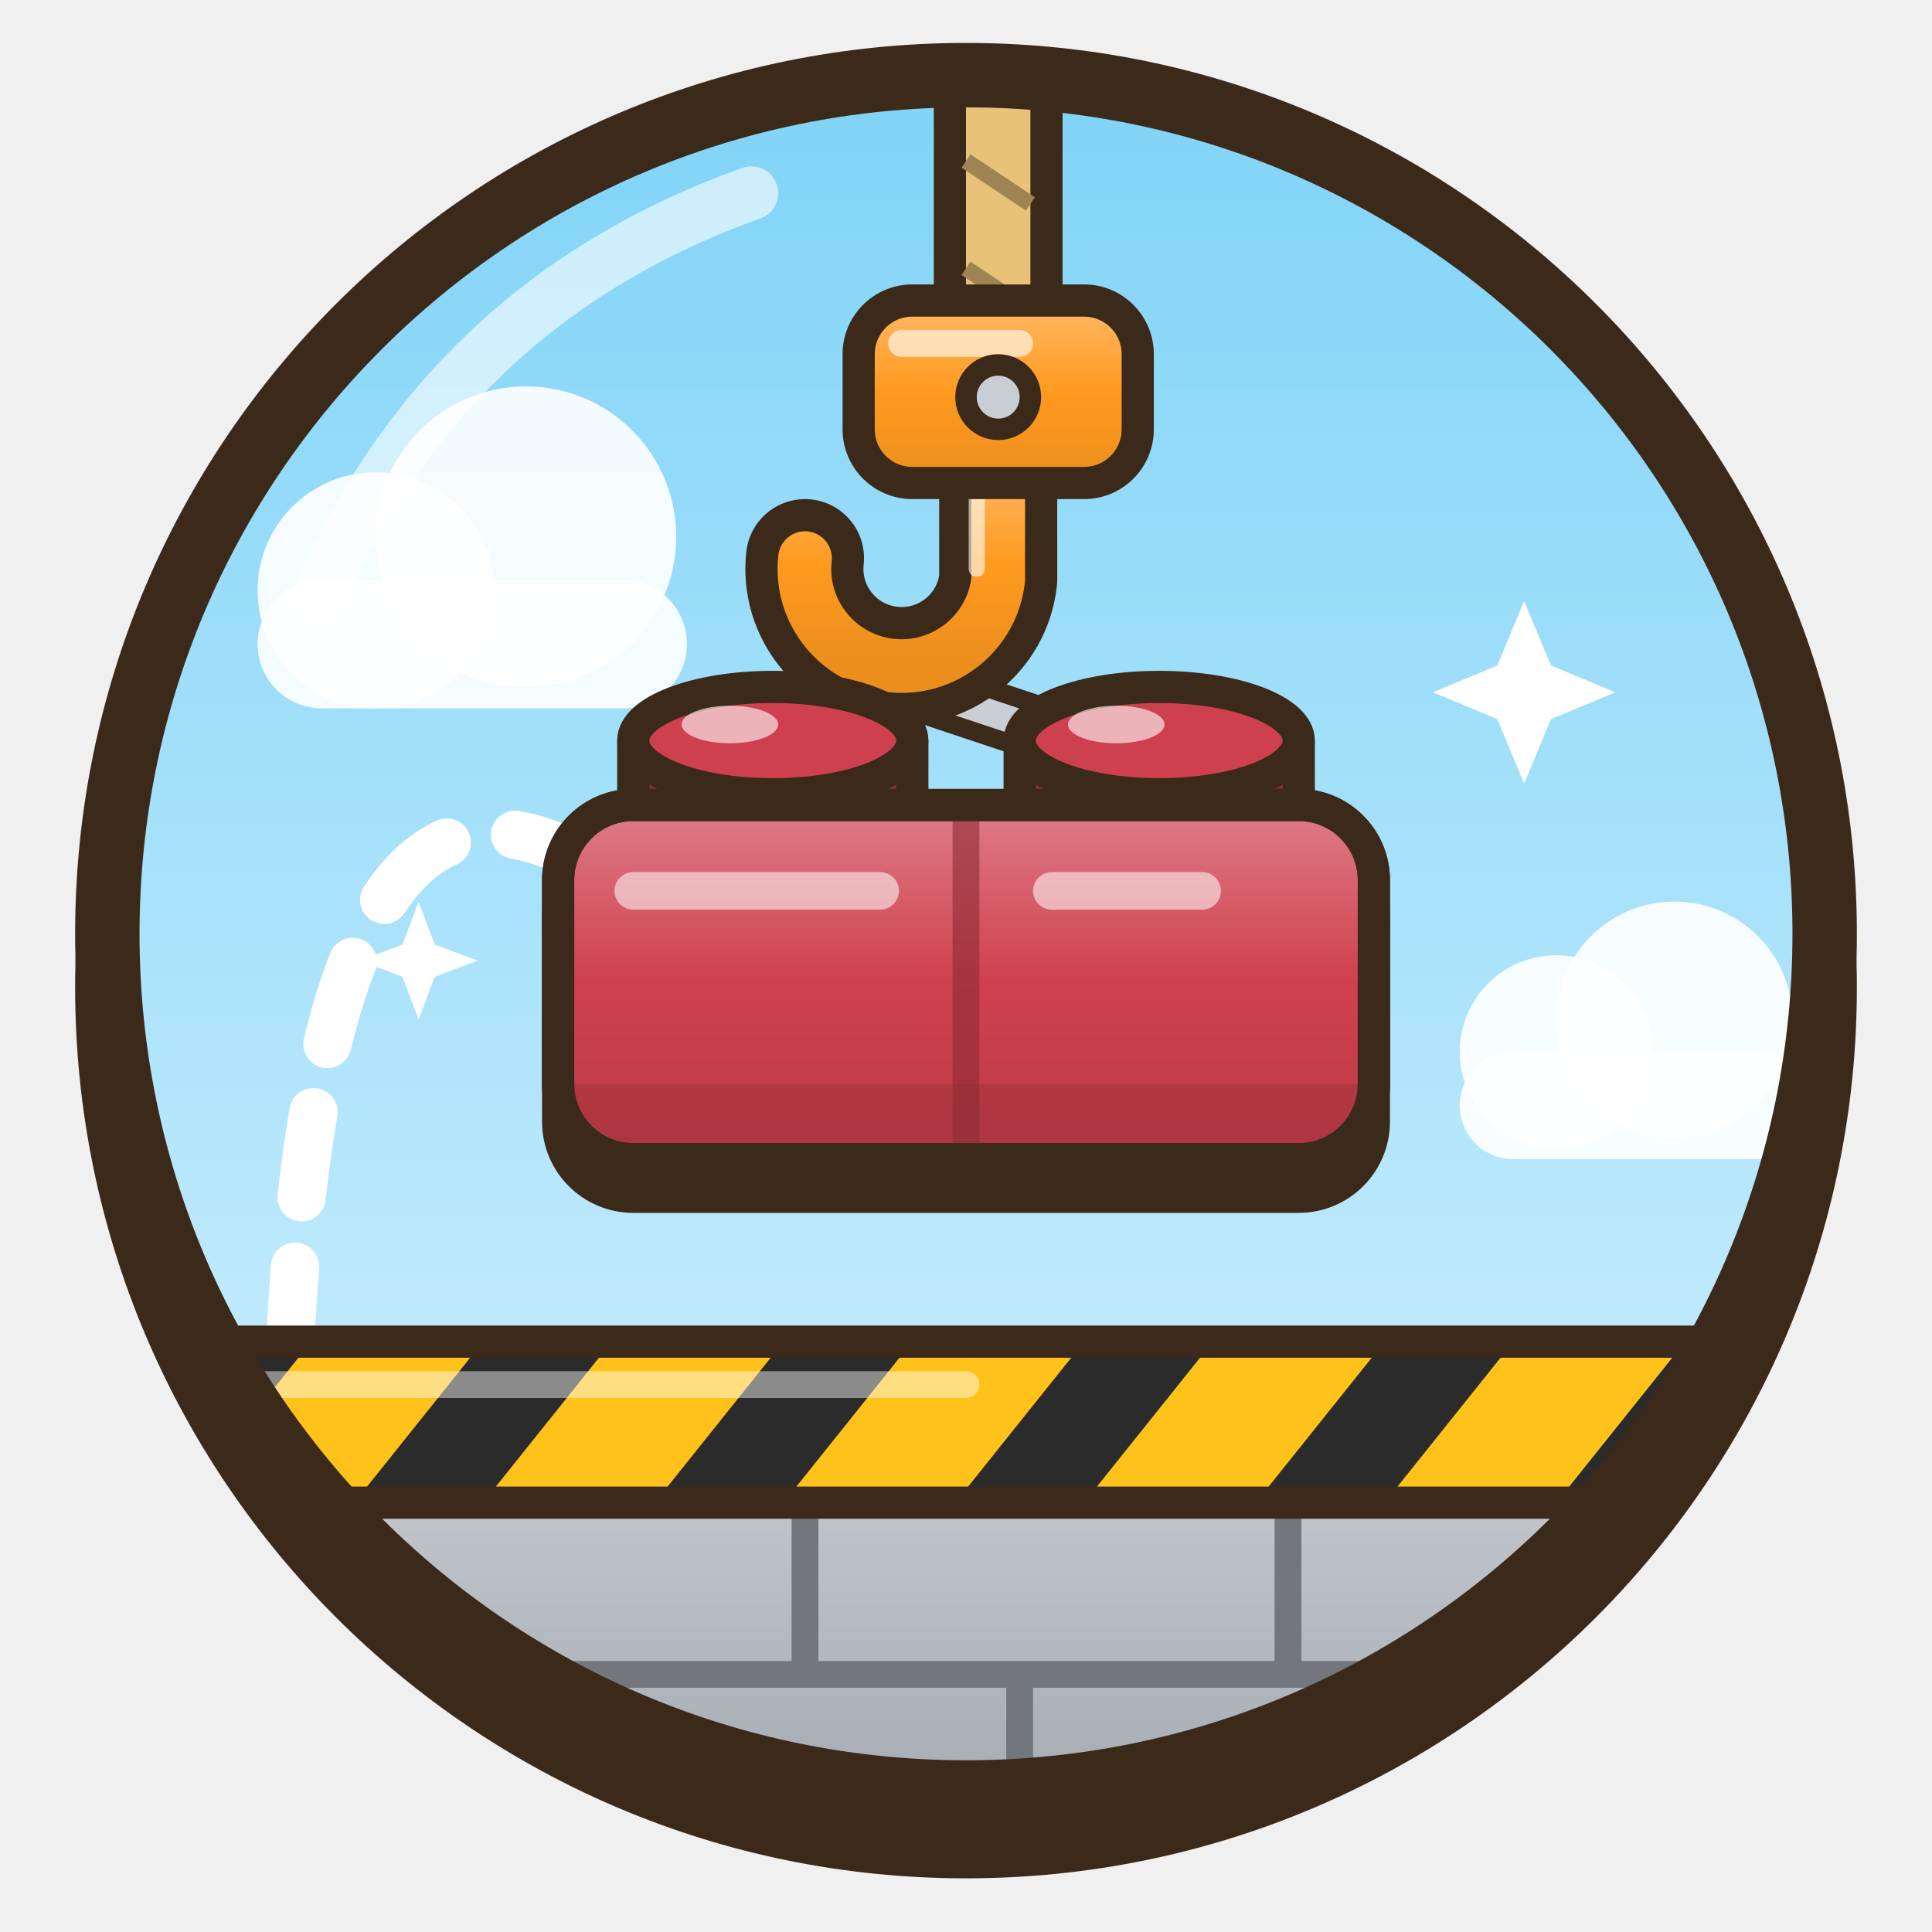
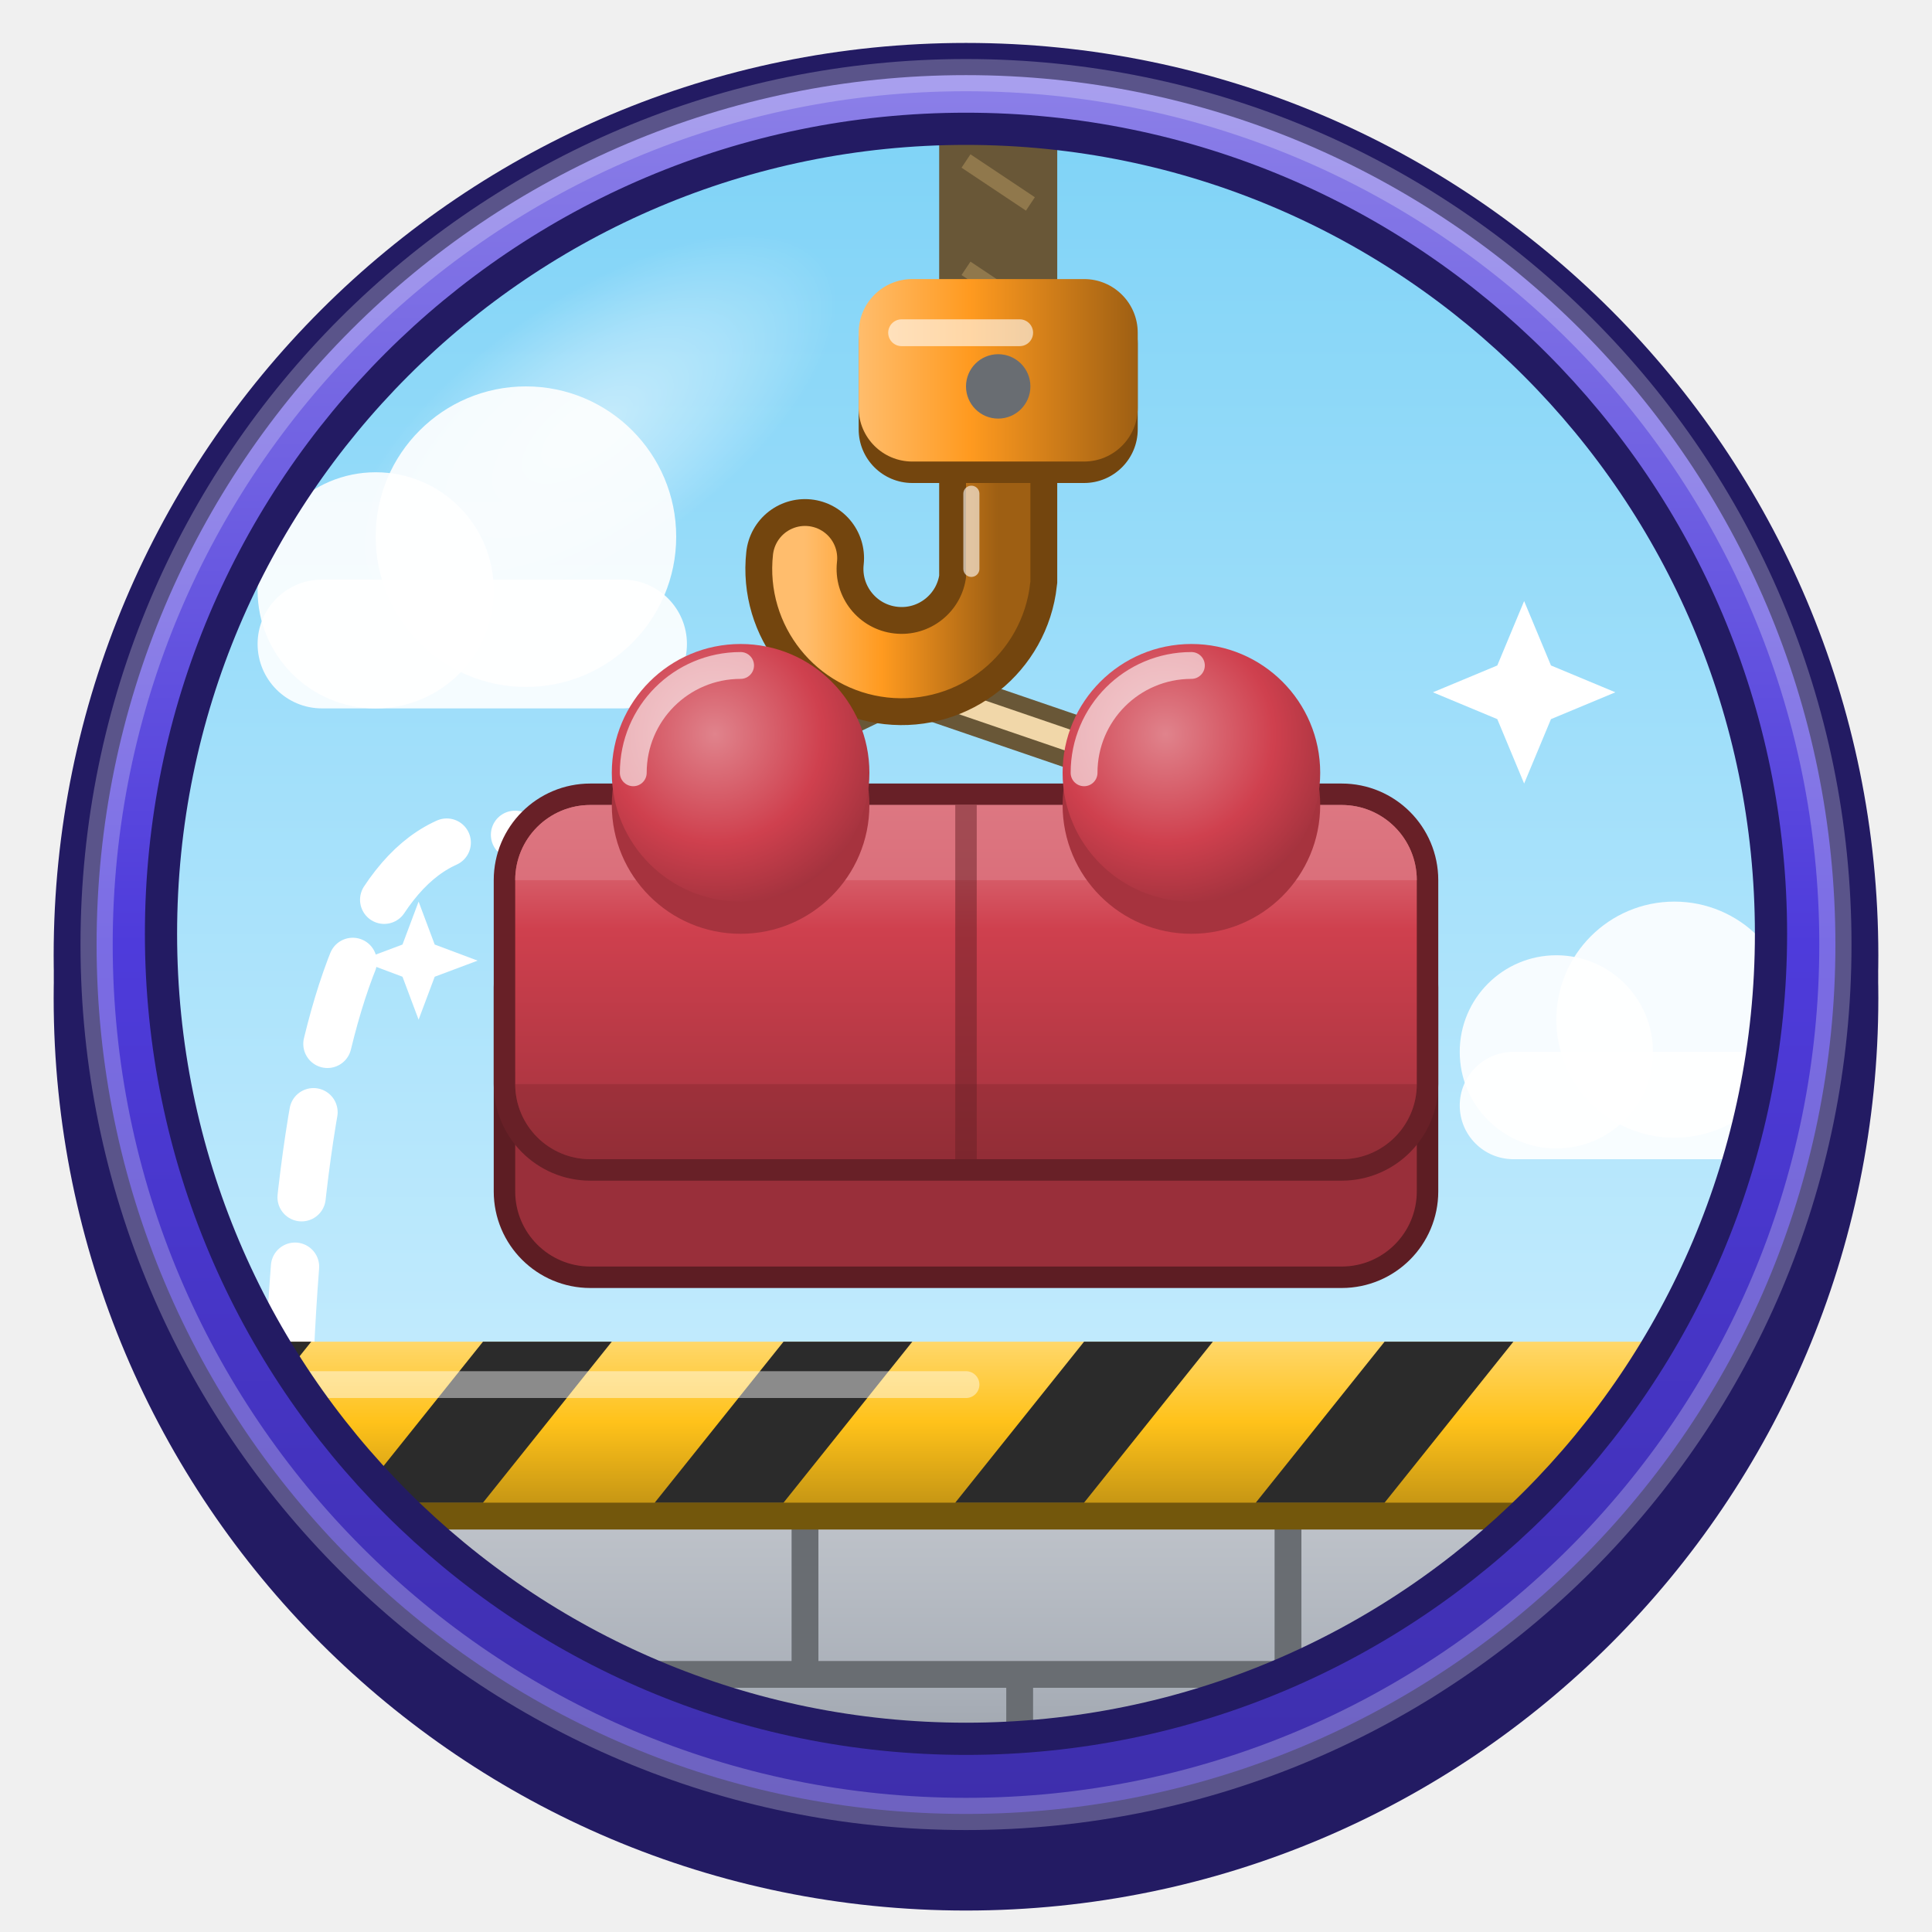
<svg xmlns="http://www.w3.org/2000/svg" viewBox="0 0 360 360" width="360" height="360">
  <defs>
    <linearGradient id="sky" x1="0" y1="0" x2="0" y2="1">
      <stop offset="0" stop-color="#7FD3F7" />
      <stop offset="1" stop-color="#D6F2FF" />
    </linearGradient>
    <linearGradient id="wl" x1="0" y1="0" x2="0" y2="1">
-       <stop offset="0" stop-color="#C5C9CF" />
-       <stop offset="1" stop-color="#9BA1A9" />
+       <stop offset="0" stop-color="#C7CBD1" />
+       <stop offset="0.5" stop-color="#A9AFB8" />
+       <stop offset="1" stop-color="#848990" />
    </linearGradient>
    <linearGradient id="bk" x1="0" y1="0" x2="0" y2="1">
-       <stop offset="0" stop-color="#DE7D87" />
-       <stop offset=".5" stop-color="#CF404E" />
-       <stop offset="1" stop-color="#BE3B48" />
+       <stop offset="0" stop-color="#E0838C" />
+       <stop offset="0.35" stop-color="#CF404E" />
+       <stop offset="1" stop-color="#A1323D" />
    </linearGradient>
-     <linearGradient id="hk" x1="0" y1="0" x2="0" y2="1">
-       <stop offset="0" stop-color="#FFBA67" />
-       <stop offset=".5" stop-color="#FF9A1F" />
-       <stop offset="1" stop-color="#EB8E1D" />
+     <linearGradient id="hk" x1="0" y1="0" x2="1" y2="0">
+       <stop offset="0" stop-color="#FFBD6D" />
+       <stop offset=".4" stop-color="#FF9A1F" />
+       <stop offset="1" stop-color="#9E5F13" />
    </linearGradient>
-     <circle id="bd" cx="180" cy="174" r="160" />
-     <rect id="br" x="104" y="150" width="152" height="66" rx="14" />
+     <linearGradient id="cp" x1="0" y1="0" x2="0" y2="1">
+       <stop offset="0" stop-color="#FFD76A" />
+       <stop offset="0.5" stop-color="#FFC21A" />
+       <stop offset="1" stop-color="#C79714" />
+     </linearGradient>
+     <linearGradient id="rg" x1="0" y1="0" x2="0" y2="1">
+       <stop offset="0" stop-color="#8C80E8" />
+       <stop offset="0.5" stop-color="#4E3BDB" />
+       <stop offset="1" stop-color="#3D2EAB" />
+     </linearGradient>
+     <linearGradient id="rp" x1="0" y1="0" x2="1" y2="0">
+       <stop offset="0" stop-color="#F1D7A9" />
+       <stop offset=".4" stop-color="#E9C27A" />
+       <stop offset="1" stop-color="#90784C" />
+     </linearGradient>
+     <radialGradient id="st" cx="0.4" cy="0.35" r="0.7">
+       <stop offset="0" stop-color="#E0838C" />
+       <stop offset="0.6" stop-color="#CF404E" />
+       <stop offset="1" stop-color="#A1323D" />
+     </radialGradient>
+     <radialGradient id="gSp" cx="0.5" cy="0.5" r="0.5">
+       <stop offset="0" stop-color="#FFFFFF" stop-opacity="0.5" />
+       <stop offset="0.55" stop-color="#FFFFFF" stop-opacity="0.25" />
+       <stop offset="1" stop-color="#FFFFFF" stop-opacity="0" />
+     </radialGradient>
+     <circle id="bd" cx="180" cy="174" r="150" />
+     <rect id="br" x="96" y="150" width="168" height="66" rx="14" />
    <rect id="cap" x="20" y="250" width="320" height="30" rx="8" />
    <clipPath id="cc">
      <use href="#bd" />
    </clipPath>
    <clipPath id="cb">
      <use href="#br" />
    </clipPath>
    <clipPath id="ch">
      <use href="#cap" />
    </clipPath>
  </defs>
-   <use href="#bd" transform="translate(0 10)" fill="#3B2A1A" stroke="#3B2A1A" stroke-width="12" />
+   <circle cx="180" cy="186" r="170" fill="#231B63" />
+   <circle cx="180" cy="178" r="170" fill="#231B63" />
+   <circle cx="180" cy="176" r="162" fill="url(#rg)" />
+   <circle cx="180" cy="176" r="162" fill="none" stroke="#FFFFFF" stroke-opacity=".25" stroke-width="6" />
+   <path d="M60 110A150 150 0 0 1 140 36" fill="none" stroke="#FFFFFF" stroke-opacity=".5" stroke-width="8" stroke-linecap="round" />
  <use href="#bd" fill="url(#sky)" />
-   <g clip-path="url(#cc)" stroke="#3B2A1A" stroke-width="6" stroke-linejoin="round">
-     <g fill="#FFFFFF" stroke="none" fill-opacity=".9">
+   <g clip-path="url(#cc)">
+     <g fill="#FFFFFF" fill-opacity=".9">
      <circle cx="70" cy="110" r="22" />
      <circle cx="98" cy="100" r="28" />
      <rect x="48" y="108" width="80" height="24" rx="12" />
      <circle cx="290" cy="196" r="18" />
      <circle cx="312" cy="190" r="22" />
      <rect x="272" y="196" width="66" height="20" rx="10" />
    </g>
    <path d="M54 252Q60 120 120 168" fill="none" stroke="#FFFFFF" stroke-width="9" stroke-dasharray="16 13" stroke-linecap="round" />
    <path d="M0 270H360V360H0Z" fill="url(#wl)" />
-     <path d="M0 312H360M60 280V312M150 280V312M240 280V312M330 280V312M100 312V360M190 312V360M280 312V360" stroke="#73777D" stroke-width="5" />
-     <use href="#cap" fill="#FFC21A" stroke="none" />
-     <path d="M10 280L34 250H58L34 280ZM66 280L90 250H114L90 280ZM122 280L146 250H170L146 280ZM178 280L202 250H226L202 280ZM234 280L258 250H282L258 280ZM290 280L314 250H338L314 280Z" fill="#2B2B2B" stroke="none" clip-path="url(#ch)" />
+     <path d="M0 270H360V278H0Z" fill="#FFFFFF" fill-opacity=".35" />
+     <path d="M0 312H360M60 280V312M150 280V312M240 280V312M330 280V312M100 312V360M190 312V360M280 312V360" stroke="#696D72" stroke-width="5" />
+     <use href="#cap" fill="#73570C" transform="translate(0 5)" />
+     <use href="#cap" fill="url(#cp)" />
+     <path d="M10 280L34 250H58L34 280ZM66 280L90 250H114L90 280ZM122 280L146 250H170L146 280ZM178 280L202 250H226L202 280ZM234 280L258 250H282L258 280ZM290 280L314 250H338L314 280Z" fill="#2B2B2B" clip-path="url(#ch)" />
    <path d="M30 258H180" stroke="#FFFFFF" stroke-opacity=".45" stroke-width="5" stroke-linecap="round" />
-     <use href="#cap" fill="none" />
-     <path d="M186 0V64" stroke-width="24" />
-     <path d="M186 0V64" stroke="#E9C27A" stroke-width="12" />
-     <path d="M180 10L192 18M180 30L192 38M180 50L192 58" stroke="#9E8453" stroke-width="3" />
-     <path d="M166 128L118 152M170 128L242 152" fill="none" stroke-width="12" />
-     <path d="M166 128L118 152M170 128L242 152" fill="none" stroke="#C9CED5" stroke-width="5" />
-     <path d="M186 86V108A18 18 0 1 1 150 104" fill="none" stroke-width="22" stroke-linecap="round" />
-     <path d="M186 86V108A18 18 0 1 1 150 104" fill="none" stroke="url(#hk)" stroke-width="10" stroke-linecap="round" />
-     <path d="M182 92V106" stroke="#FFFFFF" stroke-opacity=".6" stroke-width="3" stroke-linecap="round" />
-     <rect x="160" y="56" width="52" height="34" rx="10" fill="url(#hk)" />
-     <path d="M168 64H190" stroke="#FFFFFF" stroke-opacity=".6" stroke-width="5" stroke-linecap="round" />
-     <circle cx="186" cy="74" r="6" fill="#C9CED5" stroke-width="4" />
-     <g fill="#8D2C35">
-       <ellipse cx="144" cy="150" rx="26" ry="10" />
-       <ellipse cx="216" cy="150" rx="26" ry="10" />
+     <path d="M186 0V64" stroke="#695737" stroke-width="22" />
+     <path d="M186 0V64" stroke="url(#rp)" stroke-width="12" />
+     <path d="M180 10L192 18M180 30L192 38M180 50L192 58" stroke="#90784C" stroke-width="3" />
+     <path d="M166 128L112 154M170 128L246 154" fill="none" stroke="#695737" stroke-width="10" />
+     <path d="M166 128L112 154M170 128L246 154" fill="none" stroke="#F1D7A9" stroke-width="4" />
+     <path d="M186 86V108A18 18 0 1 1 150 104" fill="none" stroke="#73450E" stroke-width="22" stroke-linecap="round" />
+     <path d="M186 86V108A18 18 0 1 1 150 104" fill="none" stroke="url(#hk)" stroke-width="12" stroke-linecap="round" />
+     <path d="M181 92V106" stroke="#FFFFFF" stroke-opacity=".6" stroke-width="3" stroke-linecap="round" />
+     <rect x="160" y="54" width="52" height="36" rx="10" fill="#73450E" />
+     <rect x="160" y="52" width="52" height="34" rx="10" fill="url(#hk)" />
+     <path d="M168 62H190" stroke="#FFFFFF" stroke-opacity=".6" stroke-width="5" stroke-linecap="round" />
+     <circle cx="186" cy="72" r="6" fill="#696D72" />
+     <use href="#br" fill="#5D1D23" stroke="#5D1D23" stroke-width="8" stroke-linejoin="round" transform="translate(0 20)" />
+     <use href="#br" fill="#992F3A" transform="translate(0 20)" />
+     <use href="#br" fill="#682027" stroke="#682027" stroke-width="8" stroke-linejoin="round" />
+     <use href="#br" fill="url(#bk)" />
+     <g clip-path="url(#cb)">
+       <rect x="96" y="150" width="168" height="14" fill="#DC7580" fill-opacity=".8" />
+       <rect x="96" y="202" width="168" height="14" fill="#682027" fill-opacity=".25" />
+       <path d="M180 150V216" stroke="#682027" stroke-opacity=".5" stroke-width="4" />
    </g>
-     <path d="M118 150V138H170V150ZM190 150V138H242V150Z" fill="#8D2C35" stroke="none" />
-     <path d="M118 150V138M170 150V138M190 150V138M242 150V138" fill="none" />
-     <use href="#br" transform="translate(0 7)" fill="#3B2A1A" />
-     <use href="#br" fill="url(#bk)" />
-     <g clip-path="url(#cb)" stroke="none">
-       <path d="M100 202H260V230H100Z" fill="#8D2C35" fill-opacity=".35" />
-       <path d="M180 150V216" stroke="#8D2C35" stroke-width="5" stroke-opacity=".6" />
-       <path d="M118 166H164M196 166H224" stroke="#FFFFFF" stroke-opacity=".55" stroke-width="7" stroke-linecap="round" />
+     <g>
+       <circle cx="138" cy="150" r="24" fill="#A6333E" />
+       <circle cx="138" cy="144" r="24" fill="url(#st)" />
+       <path d="M118 144A20 20 0 0 1 138 124" fill="none" stroke="#FFFFFF" stroke-opacity=".6" stroke-width="5" stroke-linecap="round" />
+       <circle cx="222" cy="150" r="24" fill="#A6333E" />
+       <circle cx="222" cy="144" r="24" fill="url(#st)" />
+       <path d="M202 144A20 20 0 0 1 222 124" fill="none" stroke="#FFFFFF" stroke-opacity=".6" stroke-width="5" stroke-linecap="round" />
    </g>
-     <use href="#br" fill="none" />
-     <g fill="#CF404E">
-       <ellipse cx="144" cy="138" rx="26" ry="10" />
-       <ellipse cx="216" cy="138" rx="26" ry="10" />
-     </g>
-     <g fill="#FFFFFF" fill-opacity=".6" stroke="none">
-       <ellipse cx="136" cy="135" rx="9" ry="3.5" />
-       <ellipse cx="208" cy="135" rx="9" ry="3.5" />
-     </g>
-     <g fill="#FFFFFF" stroke="none">
+     <g fill="#FFFFFF">
      <path d="M284 112L289 124L301 129L289 134L284 146L279 134L267 129L279 124Z" />
      <path d="M78 168L81 176L89 179L81 182L78 190L75 182L67 179L75 176Z" />
    </g>
  </g>
-   <path d="M60 110Q84 56 140 36" fill="none" stroke="#FFFFFF" stroke-opacity=".6" stroke-width="10" stroke-linecap="round" />
-   <use href="#bd" fill="none" stroke="#3B2A1A" stroke-width="12" />
+   <ellipse cx="110" cy="80" rx="54" ry="24" transform="rotate(-35 110 80)" fill="url(#gSp)" />
+   <use href="#bd" fill="none" stroke="#231B63" stroke-width="6" />
</svg>
